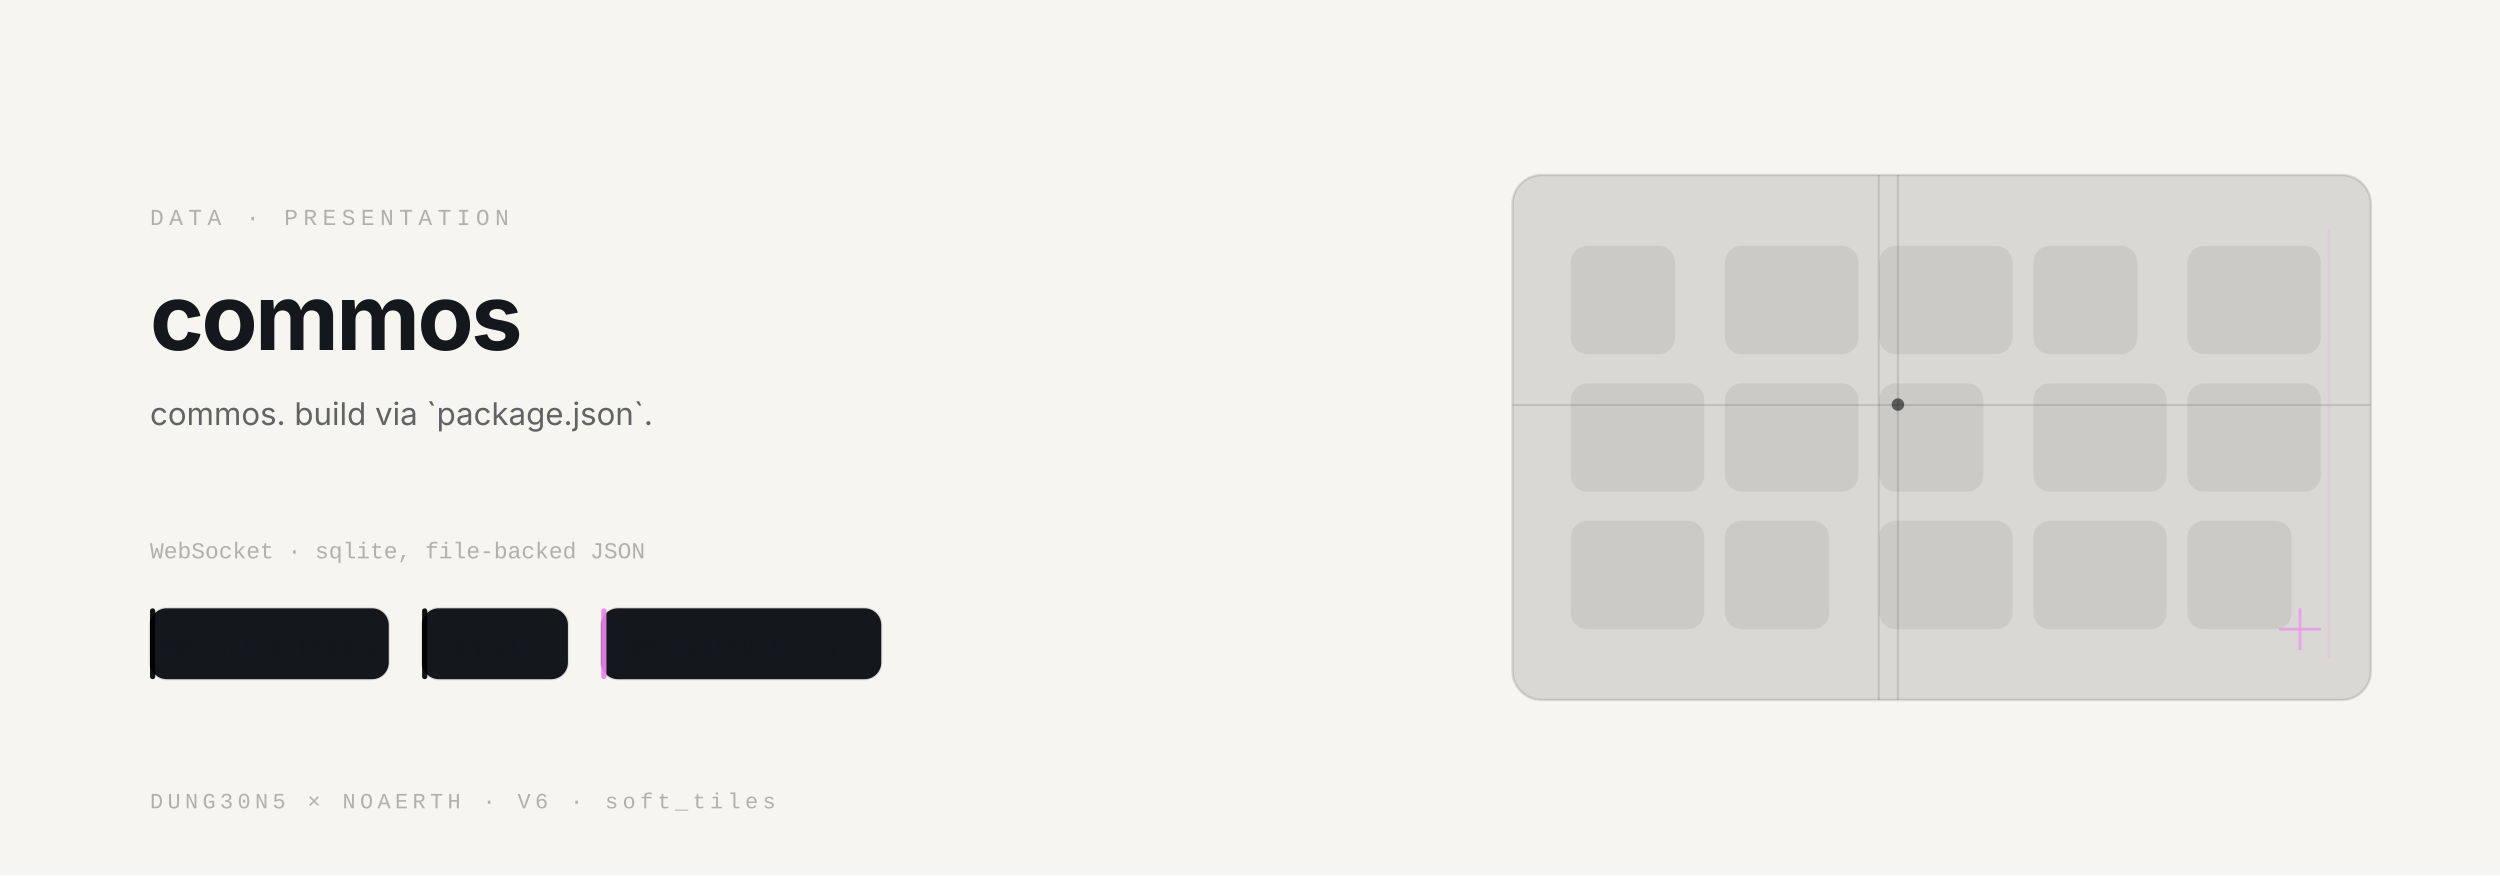
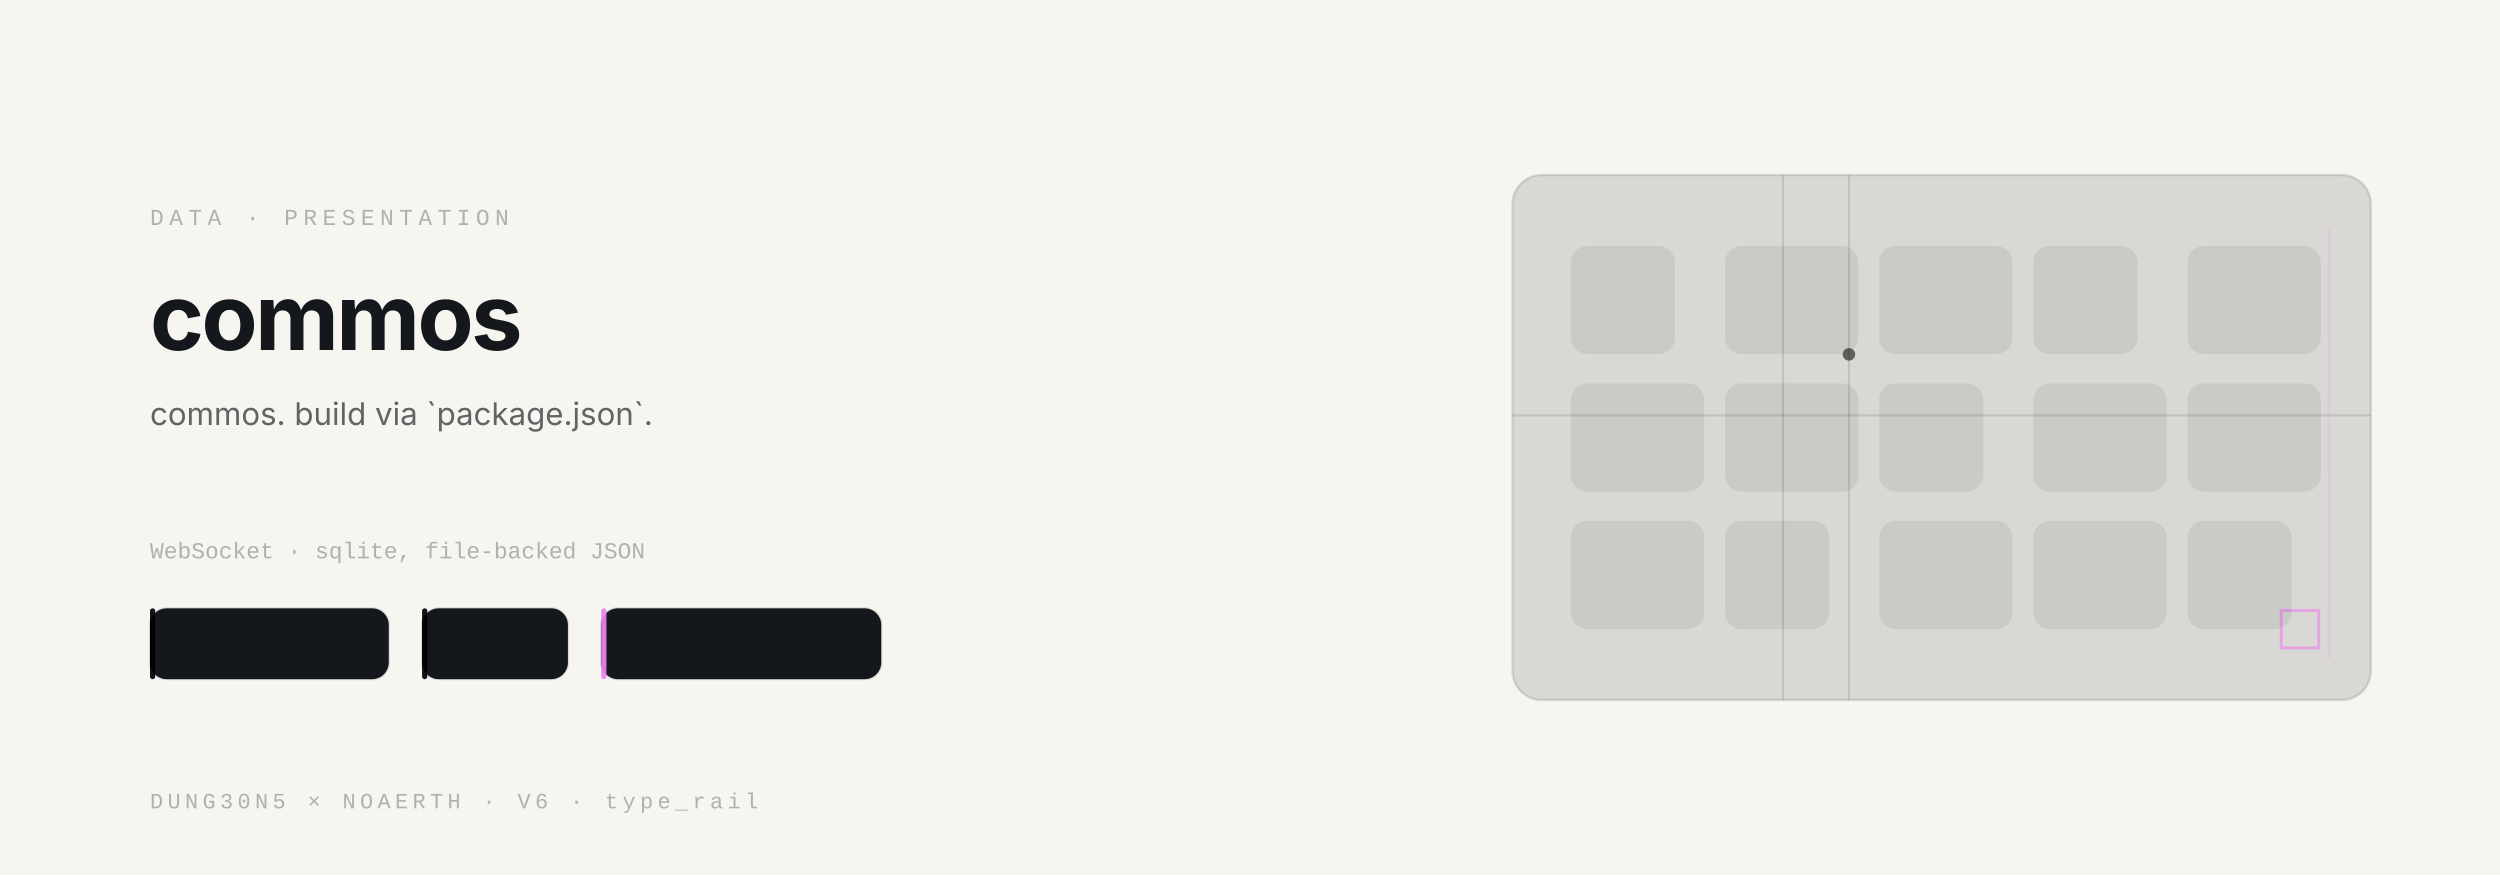
<svg xmlns="http://www.w3.org/2000/svg" viewBox="0 0 1200 420" width="1200" height="420" role="img" aria-label="commos: WebSocket frames → sqlite → persisted to sqlite">
  <rect width="1200" height="420" fill="#f7f5f0" />
  <text x="72" y="108" font-family="ui-monospace, SFMono-Regular, Menlo, Monaco, Consolas, 'Liberation Mono', monospace" font-size="11" letter-spacing="2.6" fill="#14171c4f">DATA · PRESENTATION</text>
  <text x="72" y="168" font-family="-apple-system, BlinkMacSystemFont, 'Segoe UI', Inter, Helvetica, Arial, sans-serif" font-size="44" font-weight="660" letter-spacing="-1.2" fill="#14171c">commos</text>
  <text x="72" y="204" font-family="-apple-system, BlinkMacSystemFont, 'Segoe UI', Inter, Helvetica, Arial, sans-serif" font-size="15" fill="#14171ca8">commos. build via `package.json`.</text>
  <text x="72" y="268" font-family="ui-monospace, SFMono-Regular, Menlo, Monaco, Consolas, 'Liberation Mono', monospace" font-size="11" fill="#14171c4f">WebSocket · sqlite, file-backed JSON</text>
  <rect x="72.0" y="292.0" width="114.6" height="34.0" rx="8" fill="#14171c" stroke="#14171c1f" stroke-width="1.1" />
  <rect x="72.0" y="292.0" width="2.5" height="34.0" rx="1.2" fill="mint" opacity="0.92" />
  <text x="129.3" y="314" font-family="ui-monospace, SFMono-Regular, Menlo, Monaco, Consolas, 'Liberation Mono', monospace" font-size="11" fill="#14171c" fill-opacity="0.82" text-anchor="middle">WebSocket frames</text>
  <rect x="202.6" y="292.0" width="70.0" height="34.0" rx="8" fill="#14171c" stroke="#14171c1f" stroke-width="1.1" />
  <rect x="202.6" y="292.0" width="2.5" height="34.0" rx="1.2" fill="mint" opacity="0.92" />
  <text x="237.6" y="314" font-family="ui-monospace, SFMono-Regular, Menlo, Monaco, Consolas, 'Liberation Mono', monospace" font-size="11" fill="#14171c" fill-opacity="0.82" text-anchor="middle">sqlite</text>
  <rect x="288.6" y="292.0" width="134.4" height="34.0" rx="8" fill="#14171c" stroke="#14171c1f" stroke-width="1.1" />
  <rect x="288.6" y="292.0" width="2.5" height="34.0" rx="1.2" fill="violet" opacity="0.92" />
  <text x="355.8" y="314" font-family="ui-monospace, SFMono-Regular, Menlo, Monaco, Consolas, 'Liberation Mono', monospace" font-size="11" fill="#14171c" fill-opacity="0.82" text-anchor="middle">persisted to sql</text>
  <rect x="726.0" y="84.0" width="412.0" height="252.0" rx="14" fill="mint" fill-opacity="0.12" />
  <rect x="729.0" y="87.0" width="406.0" height="246.0" rx="12" fill="none" stroke="mint" stroke-width="1" stroke-opacity="0.18" />
  <rect x="726.0" y="84.0" width="412.0" height="252.0" rx="14" fill="none" stroke="#14171c1f" stroke-width="1.2" />
-   <line x1="911.0" y1="84.0" x2="911.0" y2="336.0" stroke="#14171c1f" stroke-width="1" />
-   <line x1="901.8" y1="84.0" x2="901.8" y2="336.0" stroke="#14171c1f" stroke-width="1" />
-   <line x1="726.0" y1="194.4" x2="1138.0" y2="194.4" stroke="#14171c1f" stroke-width="1" />
-   <circle cx="911.0" cy="194.2" r="3" fill="mint" opacity="0.55" />
+   <line x1="887.5" y1="84.0" x2="887.5" y2="336.0" stroke="#14171c1f" stroke-width="1" />
+   <line x1="855.9" y1="84.0" x2="855.9" y2="336.0" stroke="#14171c1f" stroke-width="1" />
+   <line x1="726.0" y1="199.4" x2="1138.0" y2="199.4" stroke="#14171c1f" stroke-width="1" />
+   <circle cx="887.5" cy="170.1" r="3" fill="mint" opacity="0.55" />
  <rect x="734.0" y="92.0" width="396.0" height="236.0" rx="12" fill="none" stroke="mint" stroke-width="1" stroke-opacity="0.22" />
-   <path d="M1094.0 302.0 h20 M1104.0 292.0 v20" stroke="violet" stroke-width="1.4" opacity="0.6" />
+   <path d="M1095.0 293.0 h18 v18 h-18 z" fill="none" stroke="violet" stroke-width="1.4" opacity="0.6" />
  <rect x="754" y="118" width="50" height="52" rx="8" fill="mint" fill-opacity="0.08" stroke="mint" stroke-width="1" stroke-opacity="0.4" opacity="0.85" />
  <rect x="828" y="118" width="64" height="52" rx="8" fill="mint" fill-opacity="0.08" stroke="mint" stroke-width="1" stroke-opacity="0.4" opacity="0.85" />
  <rect x="902" y="118" width="64" height="52" rx="8" fill="mint" fill-opacity="0.08" stroke="mint" stroke-width="1" stroke-opacity="0.4" opacity="0.85" />
  <rect x="976" y="118" width="50" height="52" rx="8" fill="mint" fill-opacity="0.08" stroke="mint" stroke-width="1" stroke-opacity="0.4" opacity="0.85" />
  <rect x="1050" y="118" width="64" height="52" rx="8" fill="mint" fill-opacity="0.08" stroke="mint" stroke-width="1" stroke-opacity="0.4" opacity="0.85" />
  <rect x="754" y="184" width="64" height="52" rx="8" fill="mint" fill-opacity="0.08" stroke="mint" stroke-width="1" stroke-opacity="0.4" opacity="0.85" />
  <rect x="828" y="184" width="64" height="52" rx="8" fill="mint" fill-opacity="0.08" stroke="mint" stroke-width="1" stroke-opacity="0.4" opacity="0.85" />
  <rect x="902" y="184" width="50" height="52" rx="8" fill="mint" fill-opacity="0.08" stroke="mint" stroke-width="1" stroke-opacity="0.4" opacity="0.85" />
  <rect x="976" y="184" width="64" height="52" rx="8" fill="mint" fill-opacity="0.08" stroke="mint" stroke-width="1" stroke-opacity="0.4" opacity="0.85" />
  <rect x="1050" y="184" width="64" height="52" rx="8" fill="mint" fill-opacity="0.08" stroke="mint" stroke-width="1" stroke-opacity="0.4" opacity="0.85" />
  <rect x="754" y="250" width="64" height="52" rx="8" fill="mint" fill-opacity="0.08" stroke="mint" stroke-width="1" stroke-opacity="0.4" opacity="0.85" />
  <rect x="828" y="250" width="50" height="52" rx="8" fill="mint" fill-opacity="0.08" stroke="mint" stroke-width="1" stroke-opacity="0.4" opacity="0.85" />
  <rect x="902" y="250" width="64" height="52" rx="8" fill="mint" fill-opacity="0.08" stroke="mint" stroke-width="1" stroke-opacity="0.4" opacity="0.85" />
  <rect x="976" y="250" width="64" height="52" rx="8" fill="mint" fill-opacity="0.08" stroke="mint" stroke-width="1" stroke-opacity="0.4" opacity="0.85" />
  <rect x="1050" y="250" width="50" height="52" rx="8" fill="mint" fill-opacity="0.08" stroke="mint" stroke-width="1" stroke-opacity="0.4" opacity="0.85" />
  <line x1="1118" y1="110" x2="1118" y2="316" stroke="violet" stroke-width="1.4" opacity="0.14" />
-   <text x="72" y="388" font-family="ui-monospace, SFMono-Regular, Menlo, Monaco, Consolas, 'Liberation Mono', monospace" font-size="10.5" letter-spacing="2.1" fill="#14171c4f">DUNG30N5 × NOAERTH · V6 · soft_tiles</text>
+   <text x="72" y="388" font-family="ui-monospace, SFMono-Regular, Menlo, Monaco, Consolas, 'Liberation Mono', monospace" font-size="10.5" letter-spacing="2.1" fill="#14171c4f">DUNG30N5 × NOAERTH · V6 · type_rail</text>
</svg>
